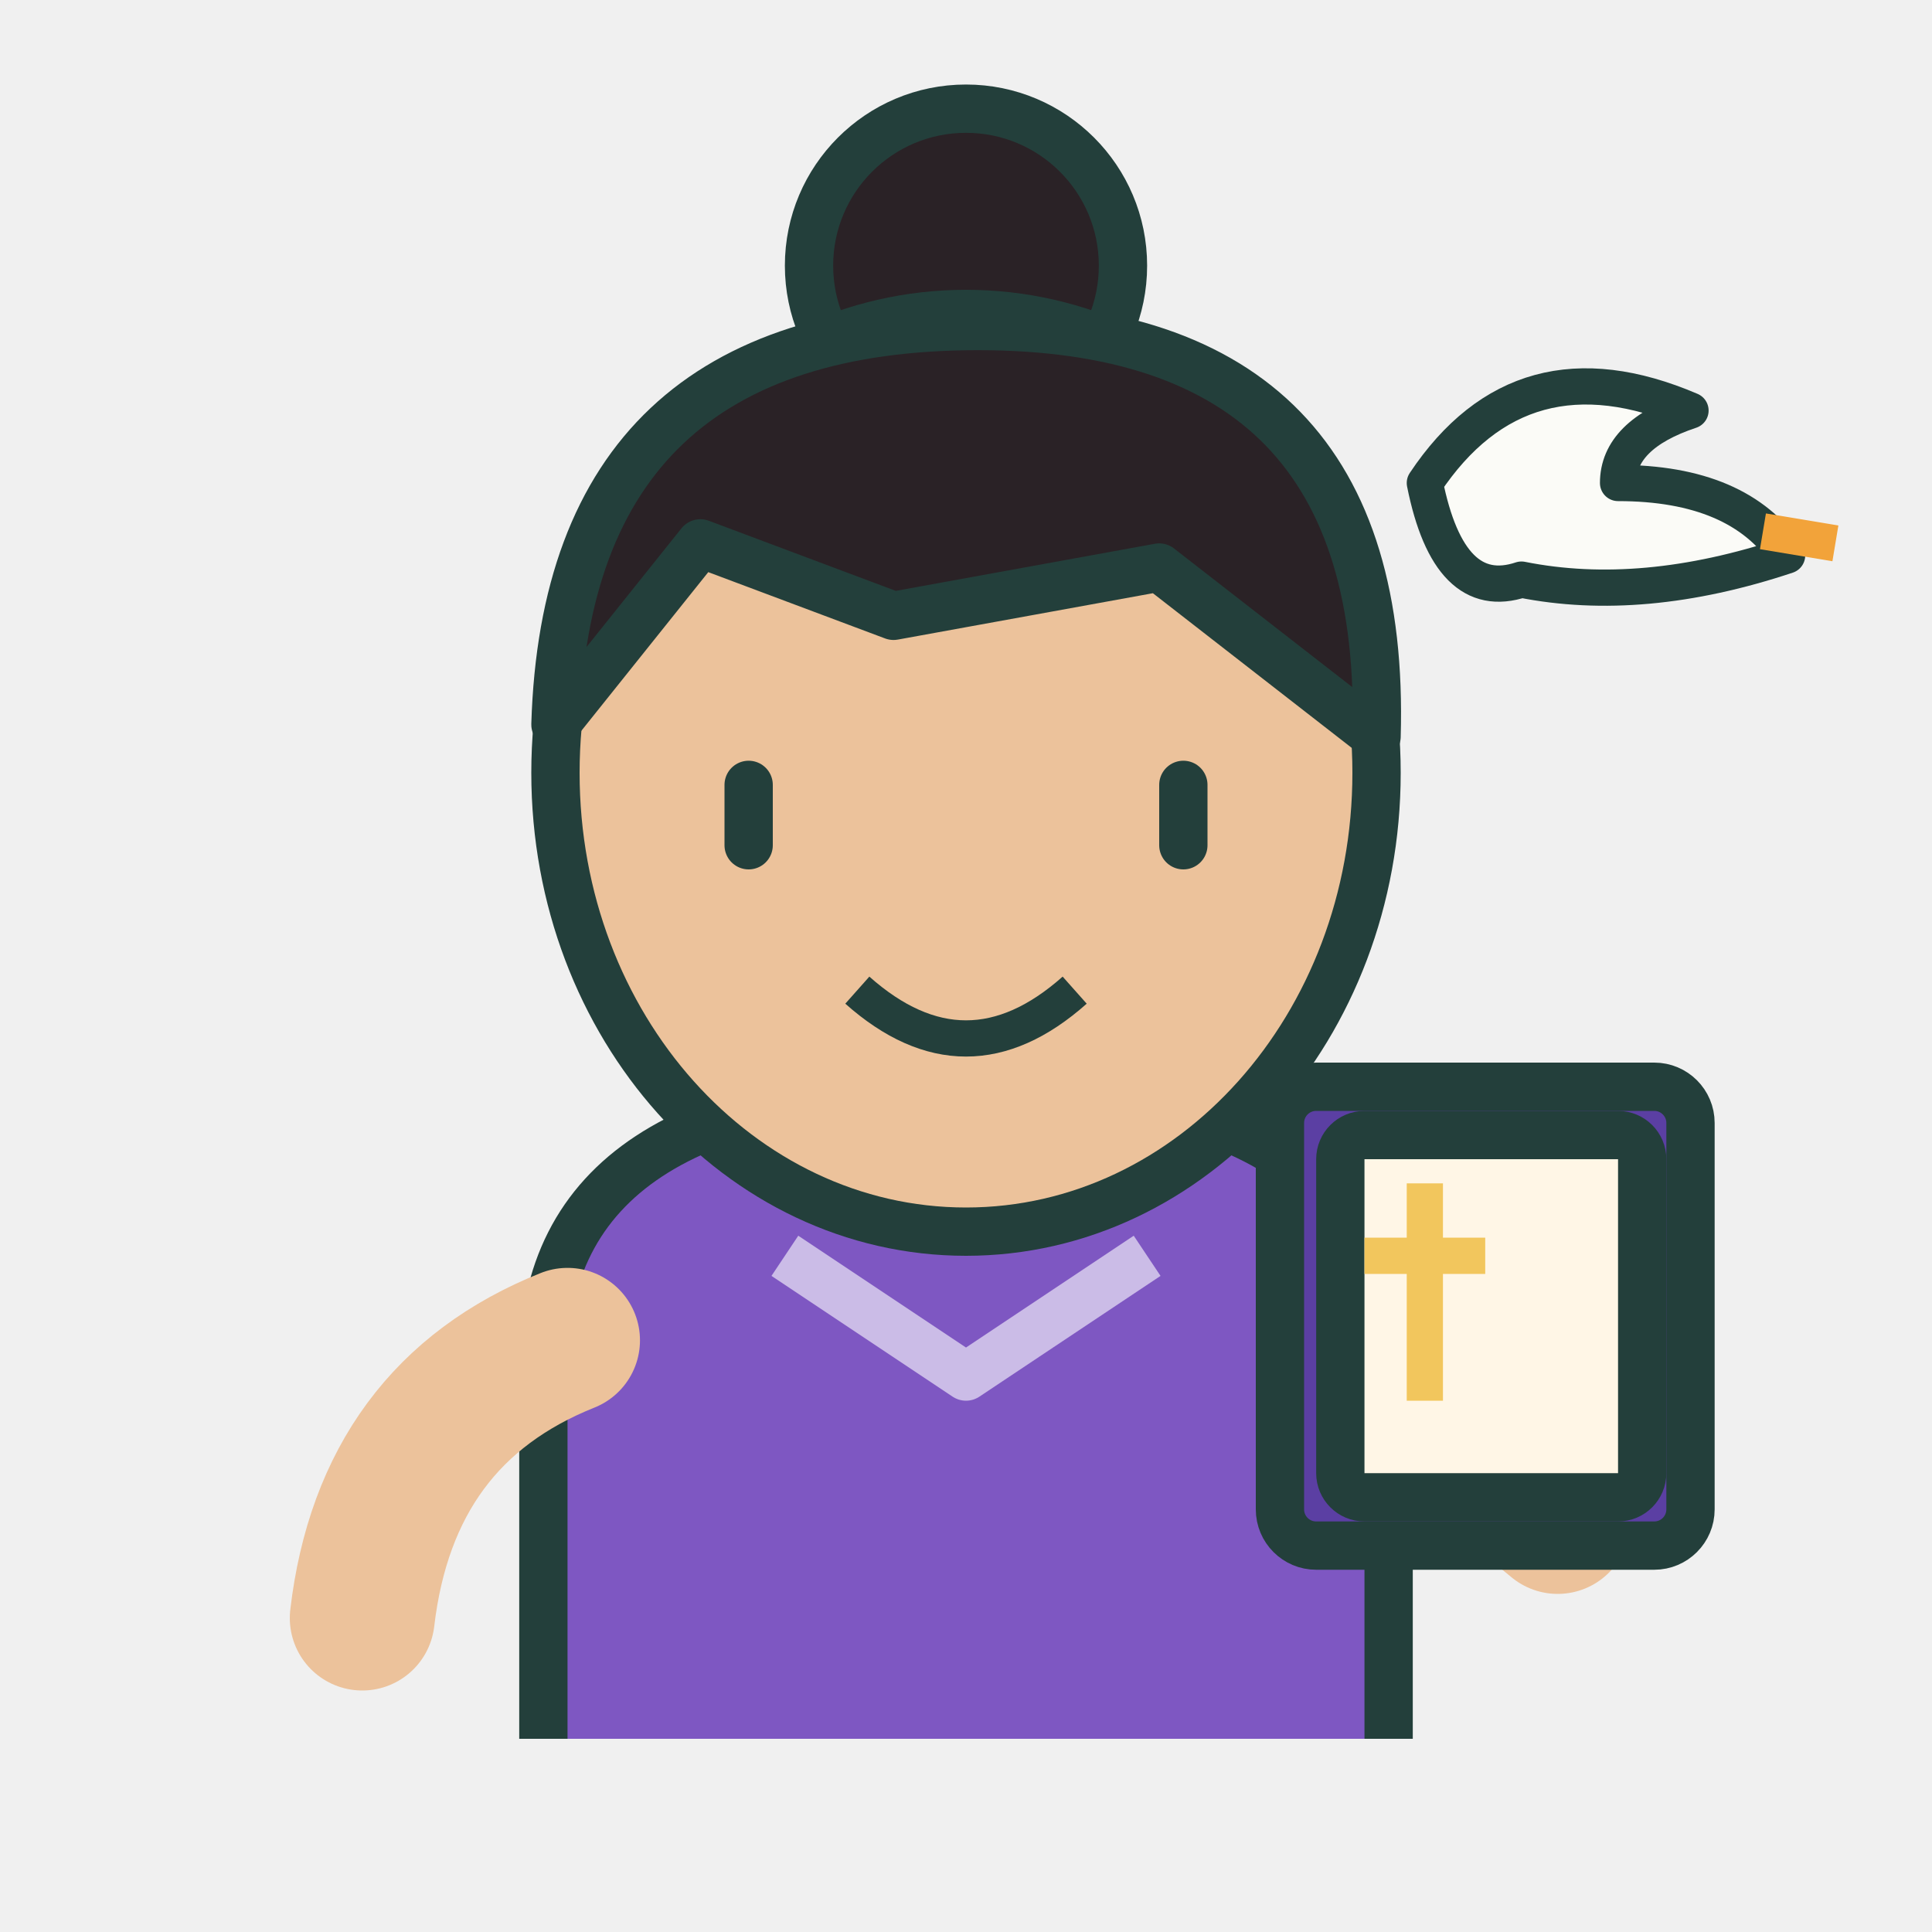
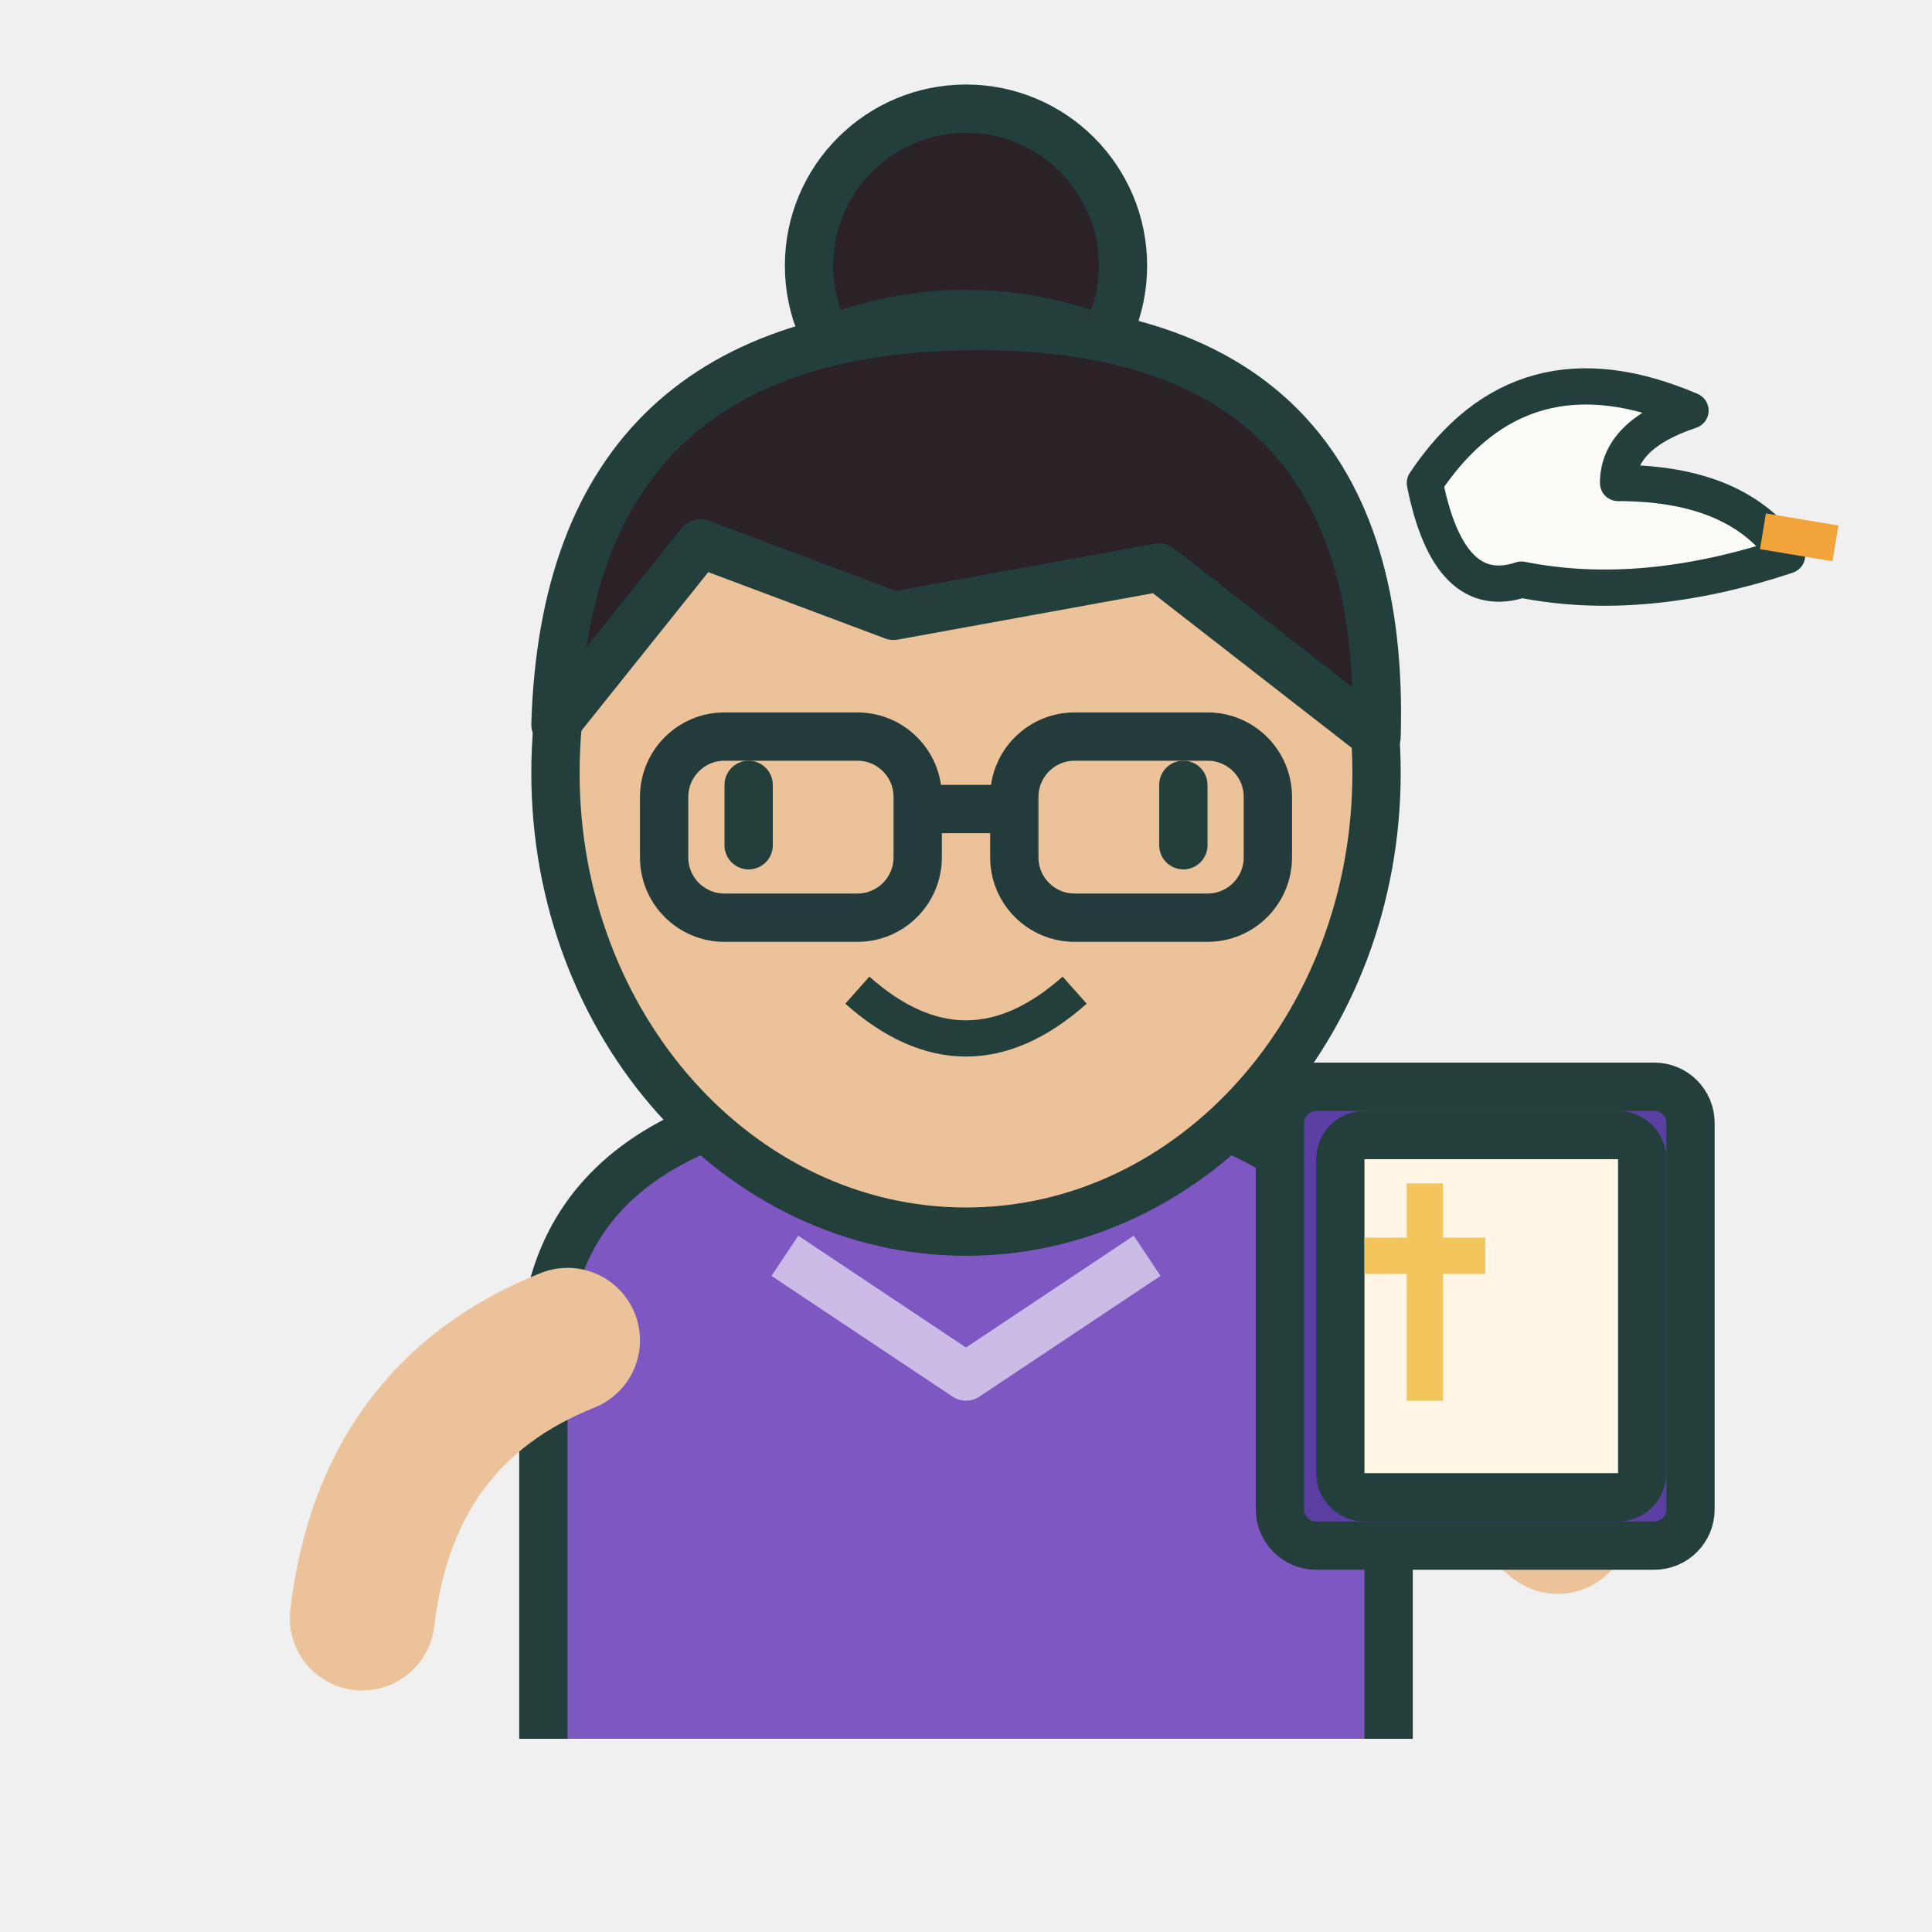
<svg xmlns="http://www.w3.org/2000/svg" width="160" height="160" viewBox="0 0 160 160">
  <g stroke="#233f3b" stroke-width="4" stroke-linejoin="round">
    <circle cx="80" cy="22" r="13" fill="#2a2226" />
    <path d="M45 144v-31q0-23 35-23t35 23v31" fill="#7e57c2" />
    <path d="M47 111q-15 6-17 23m82-22 17 14" fill="none" stroke="#ecc29b" stroke-width="12" stroke-linecap="round" />
    <ellipse cx="80" cy="64" rx="34" ry="38" fill="#ecc29b" />
    <path d="M46 60q1-33 35-33 34 0 33 34L96 47 74 51 58 45Z" fill="#2a2226" />
    <path d="M62 65v5m36-5v5" stroke-linecap="round" />
    <path d="M71 82q9 8 18 0" fill="none" stroke-width="3" />
+     <g fill="none" stroke="#233b3b" stroke-width="4">
+       <rect x="55" y="61" width="21" height="15" rx="5" />
+       <rect x="84" y="61" width="21" height="15" rx="5" />
+       <path d="M76 67h8" />
+     </g>
    <path d="M65 104l15 10 15-10" fill="none" stroke="#ffffff" stroke-opacity=".6" />
    <path d="M118 40q8-12 22-6-6 2-6 6 10 0 14 6-12 4-22 2-6 2-8-8Z" fill="#fbfbf7" stroke-width="3" />
    <path d="M146 44l6 1" stroke="#f2a33a" stroke-width="3" />
    <rect x="106" y="90" width="34" height="38" rx="3" fill="#5b3fa3" />
    <rect x="111" y="94" width="25" height="30" rx="2" fill="#fff6e6" />
    <path d="M118 98v18m-5-12h10" stroke="#f2c65d" stroke-width="3" />
  </g>
</svg>
